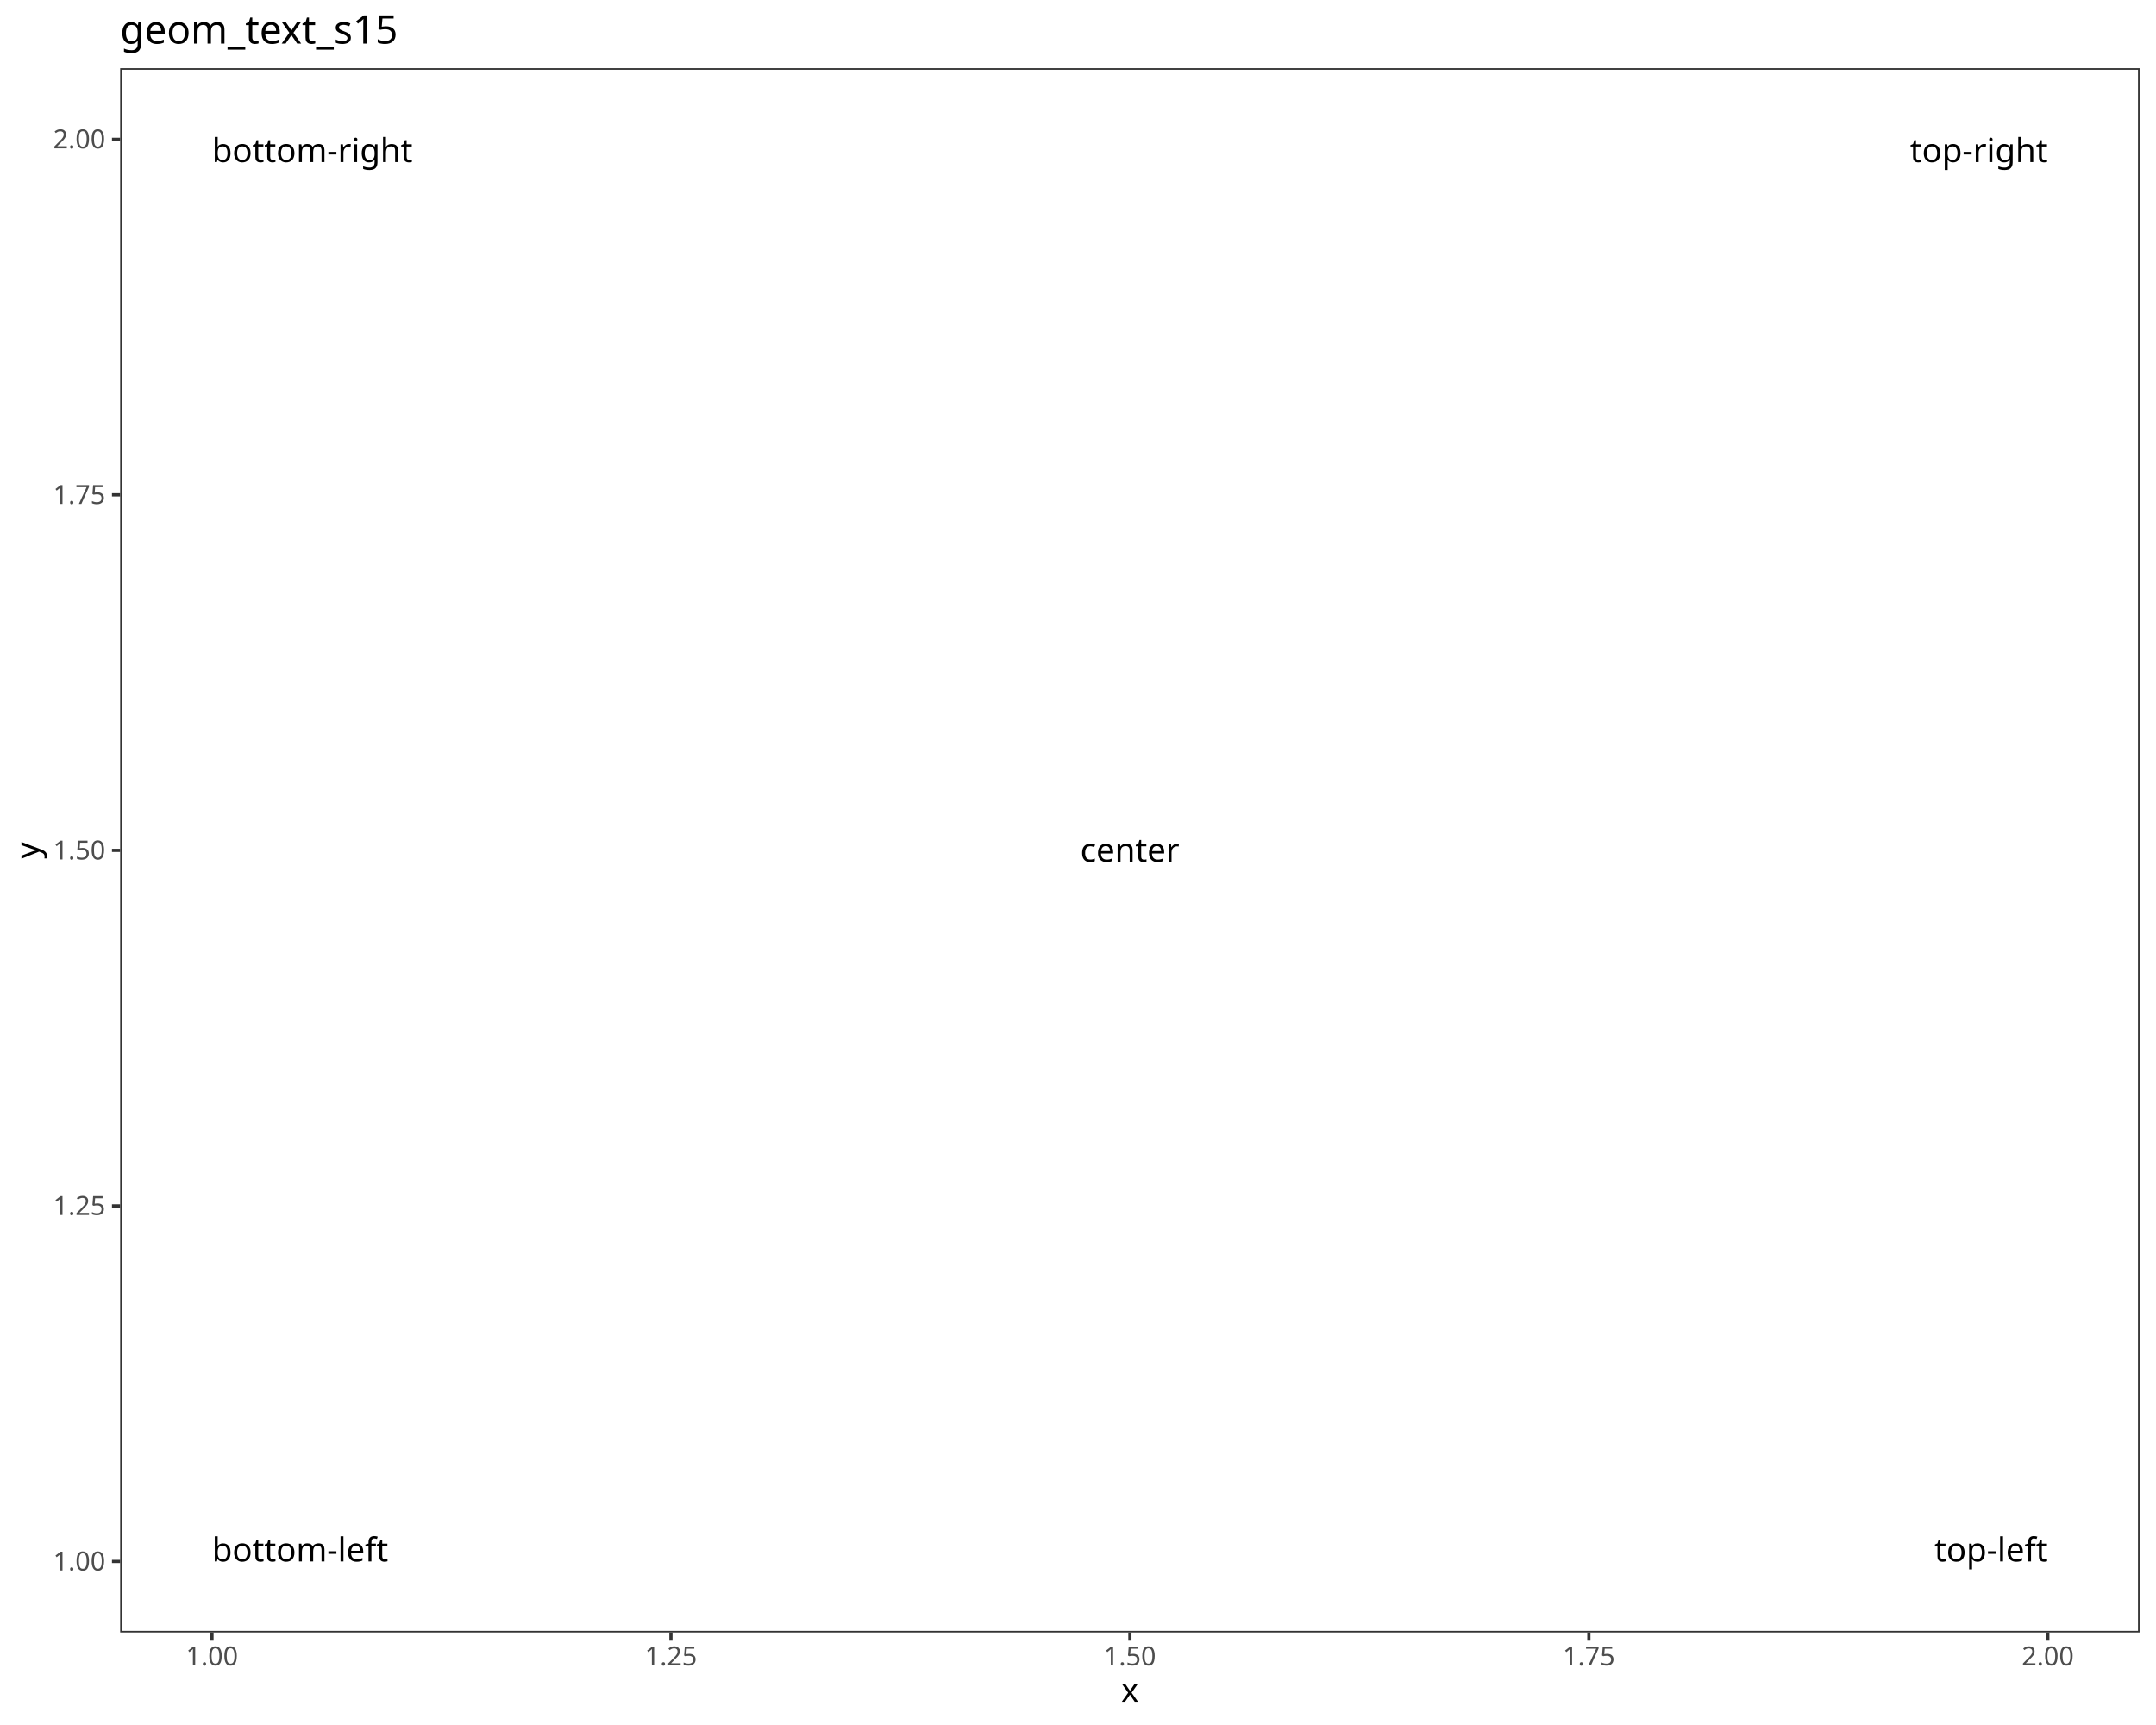
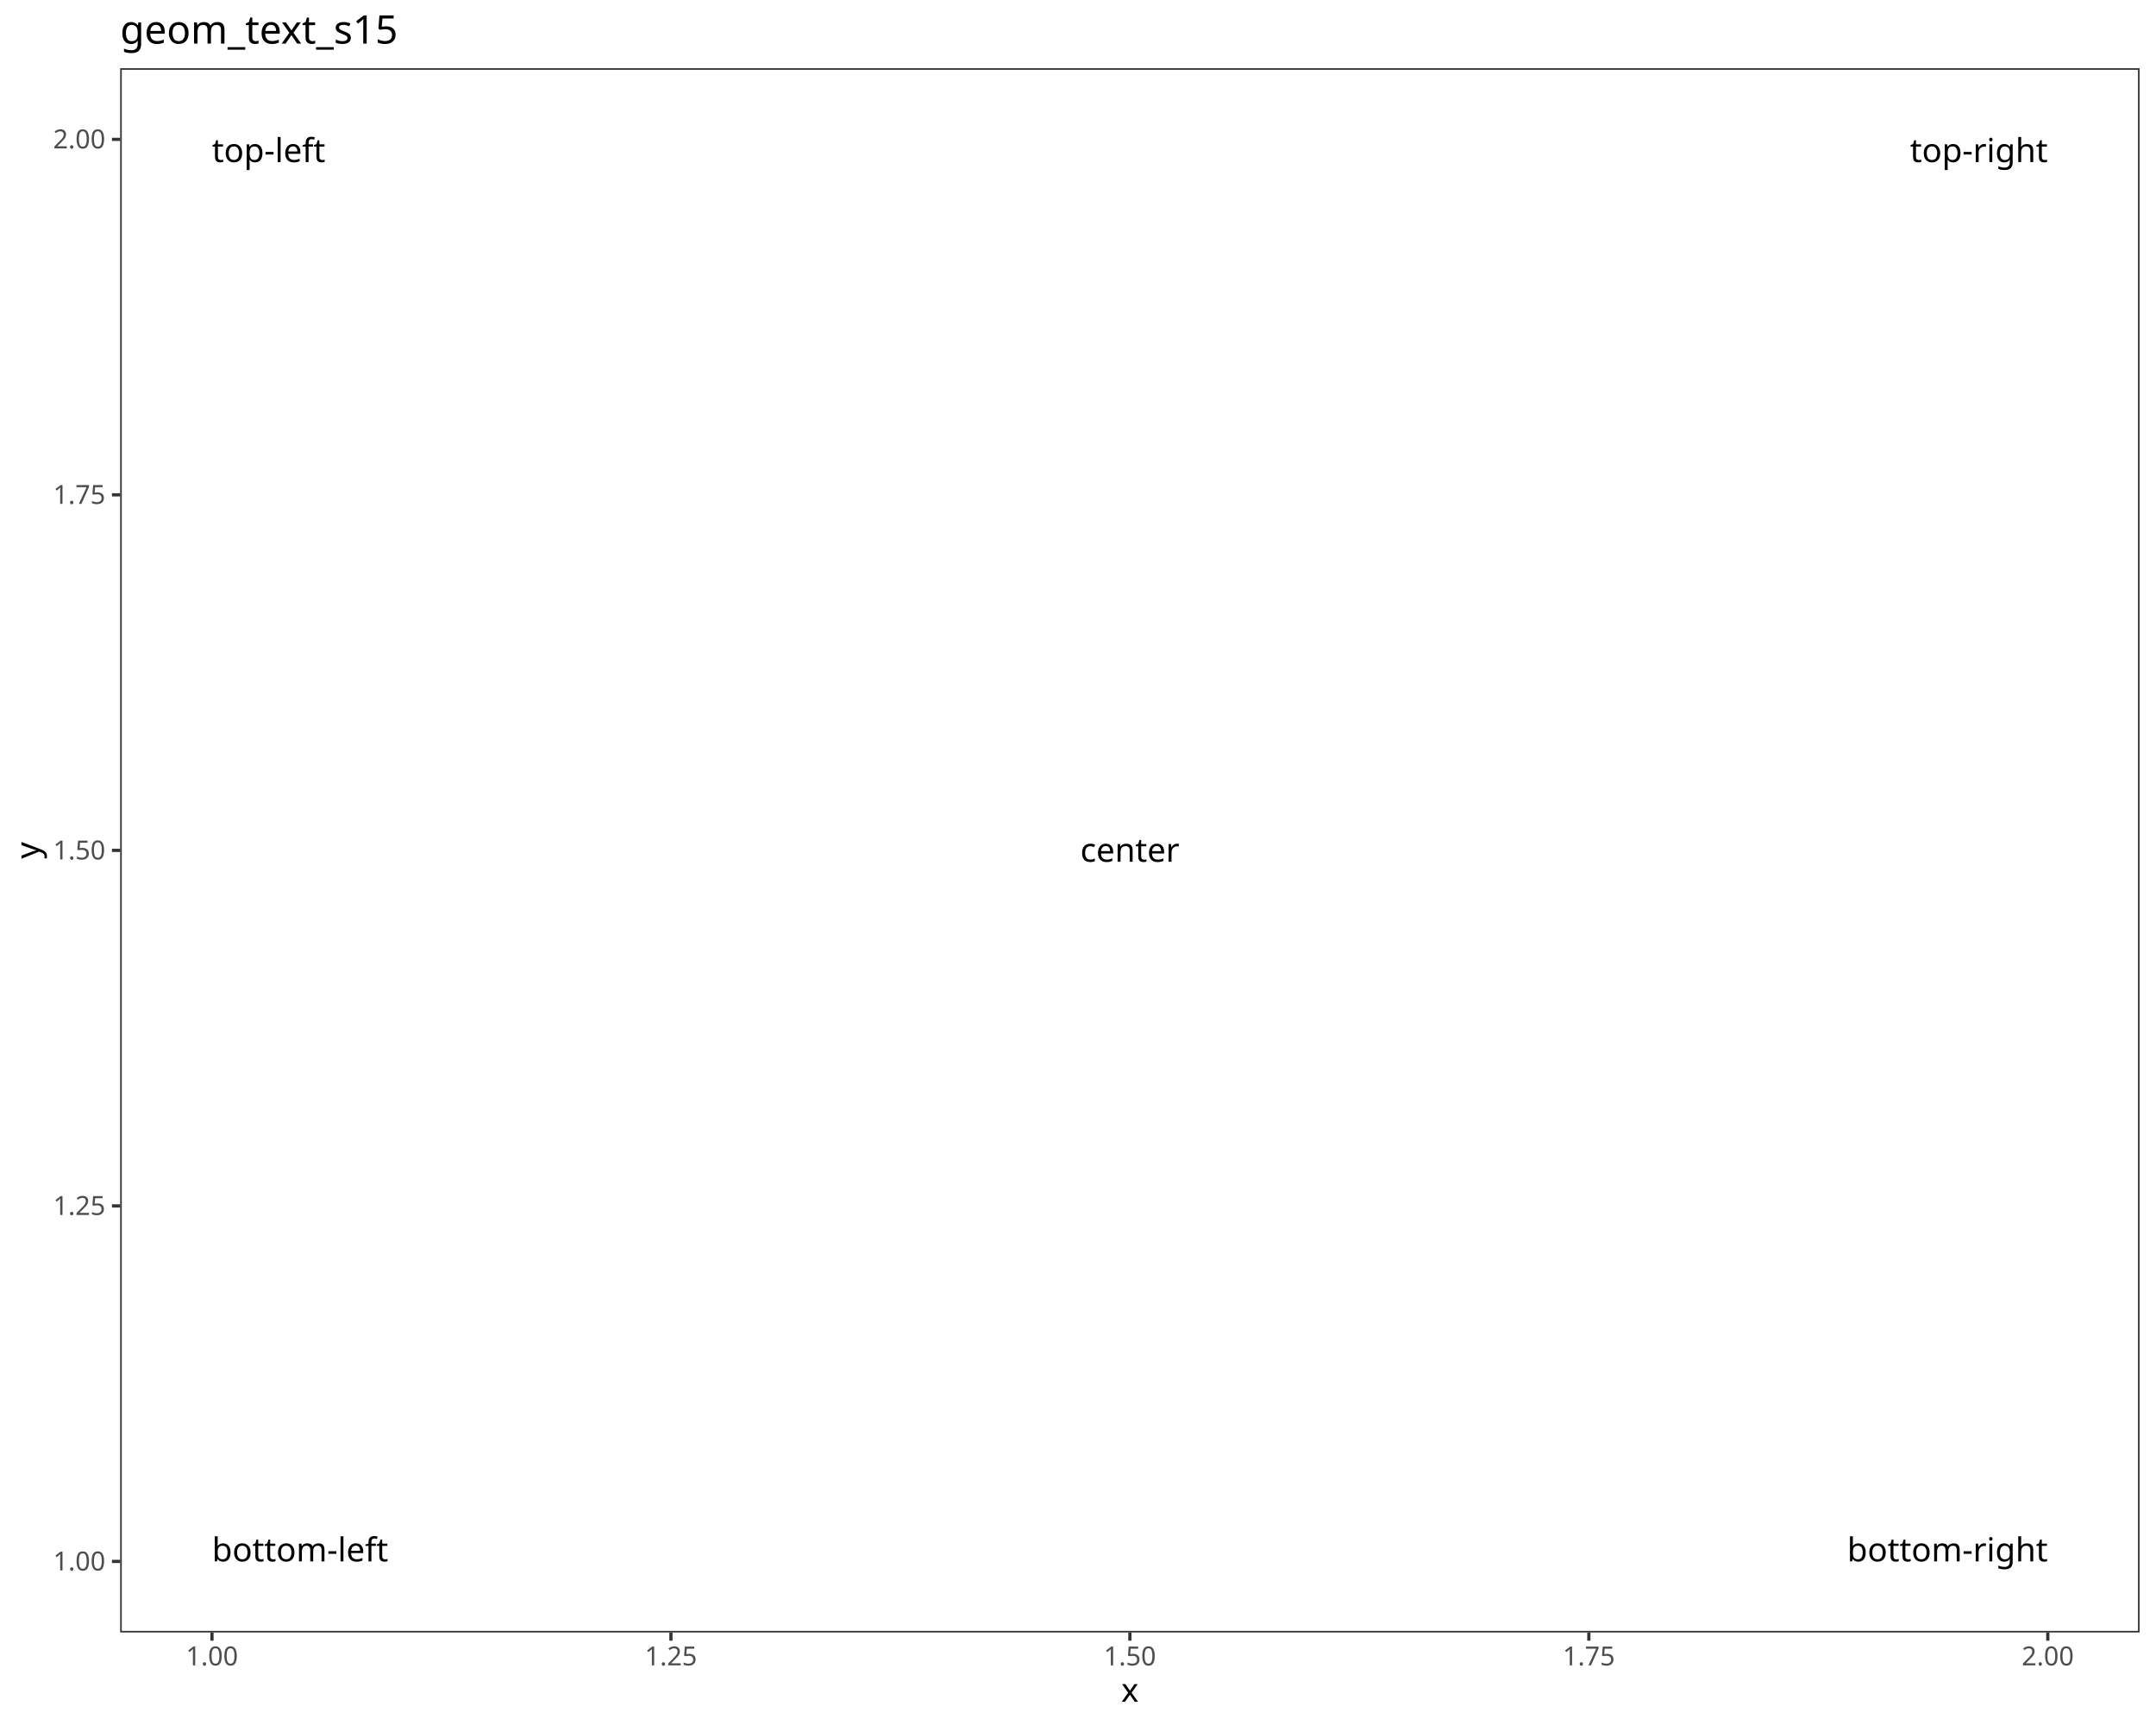
<svg xmlns="http://www.w3.org/2000/svg" class="svglite" data-engine-version="2.0" width="720.00pt" height="576.00pt" viewBox="0 0 720.00 576.00">
  <defs>
    <style type="text/css">
    .svglite line, .svglite polyline, .svglite polygon, .svglite path, .svglite rect, .svglite circle {
      fill: none;
      stroke: #000000;
      stroke-linecap: round;
      stroke-linejoin: round;
      stroke-miterlimit: 10.00;
    }
  </style>
  </defs>
  <rect width="100%" height="100%" style="stroke: none; fill: #FFFFFF;" />
  <defs>
    <clipPath id="cpMC4wMHw3MjAuMDB8MC4wMHw1NzYuMDA=">
      <rect x="0.00" y="0.00" width="720.00" height="576.00" />
    </clipPath>
  </defs>
  <g clip-path="url(#cpMC4wMHw3MjAuMDB8MC4wMHw1NzYuMDA=)">
    <rect x="0.00" y="0.00" width="720.00" height="576.00" style="stroke-width: 1.07; stroke: #FFFFFF; fill: #FFFFFF;" />
  </g>
  <defs>
    <clipPath id="cpNDAuMTN8NzE0LjUyfDIyLjc4fDU0NS4xMQ==">
      <rect x="40.13" y="22.78" width="674.39" height="522.33" />
    </clipPath>
  </defs>
  <g clip-path="url(#cpNDAuMTN8NzE0LjUyfDIyLjc4fDU0NS4xMQ==)">
    <rect x="40.13" y="22.78" width="674.39" height="522.33" style="stroke-width: 1.07; stroke: none; fill: #FFFFFF;" />
    <text x="70.79" y="521.37" style="font-size: 11.04px; font-family: sans;" textLength="52.16px" lengthAdjust="spacingAndGlyphs">bottom-left</text>
-     <text x="70.79" y="54.12" style="font-size: 11.04px; font-family: sans;" textLength="58.91px" lengthAdjust="spacingAndGlyphs">bottom-right</text>
-     <text x="683.87" y="521.37" text-anchor="end" style="font-size: 11.04px; font-family: sans;" textLength="33.75px" lengthAdjust="spacingAndGlyphs">top-left</text>
+     <text x="70.79" y="54.12" style="font-size: 11.04px; font-family: sans;" textLength="33.75px" lengthAdjust="spacingAndGlyphs">top-left</text>
+     <text x="683.87" y="521.37" text-anchor="end" style="font-size: 11.04px; font-family: sans;" textLength="58.91px" lengthAdjust="spacingAndGlyphs">bottom-right</text>
    <text x="683.87" y="54.12" text-anchor="end" style="font-size: 11.04px; font-family: sans;" textLength="40.50px" lengthAdjust="spacingAndGlyphs">top-right</text>
    <text x="377.33" y="287.75" text-anchor="middle" style="font-size: 11.04px; font-family: sans;" textLength="30.69px" lengthAdjust="spacingAndGlyphs">center</text>
    <rect x="40.13" y="22.78" width="674.39" height="522.33" style="stroke-width: 1.07; stroke: #333333;" />
  </g>
  <g clip-path="url(#cpMC4wMHw3MjAuMDB8MC4wMHw1NzYuMDA=)">
    <text x="35.20" y="524.40" text-anchor="end" style="font-size: 8.80px; fill: #4D4D4D; font-family: sans;" textLength="17.13px" lengthAdjust="spacingAndGlyphs">1.00</text>
    <text x="35.20" y="405.69" text-anchor="end" style="font-size: 8.80px; fill: #4D4D4D; font-family: sans;" textLength="17.13px" lengthAdjust="spacingAndGlyphs">1.25</text>
    <text x="35.20" y="286.98" text-anchor="end" style="font-size: 8.80px; fill: #4D4D4D; font-family: sans;" textLength="17.13px" lengthAdjust="spacingAndGlyphs">1.50</text>
    <text x="35.20" y="168.26" text-anchor="end" style="font-size: 8.80px; fill: #4D4D4D; font-family: sans;" textLength="17.13px" lengthAdjust="spacingAndGlyphs">1.75</text>
    <text x="35.20" y="49.55" text-anchor="end" style="font-size: 8.80px; fill: #4D4D4D; font-family: sans;" textLength="17.13px" lengthAdjust="spacingAndGlyphs">2.00</text>
    <polyline points="37.39,521.37 40.13,521.37 " style="stroke-width: 1.07; stroke: #333333; stroke-linecap: butt;" />
    <polyline points="37.39,402.66 40.13,402.66 " style="stroke-width: 1.07; stroke: #333333; stroke-linecap: butt;" />
    <polyline points="37.39,283.95 40.13,283.95 " style="stroke-width: 1.07; stroke: #333333; stroke-linecap: butt;" />
    <polyline points="37.39,165.24 40.13,165.24 " style="stroke-width: 1.07; stroke: #333333; stroke-linecap: butt;" />
    <polyline points="37.39,46.53 40.13,46.53 " style="stroke-width: 1.07; stroke: #333333; stroke-linecap: butt;" />
    <polyline points="70.79,547.85 70.79,545.11 " style="stroke-width: 1.07; stroke: #333333; stroke-linecap: butt;" />
    <polyline points="224.06,547.85 224.06,545.11 " style="stroke-width: 1.07; stroke: #333333; stroke-linecap: butt;" />
    <polyline points="377.33,547.85 377.33,545.11 " style="stroke-width: 1.07; stroke: #333333; stroke-linecap: butt;" />
    <polyline points="530.60,547.85 530.60,545.11 " style="stroke-width: 1.07; stroke: #333333; stroke-linecap: butt;" />
    <polyline points="683.87,547.85 683.87,545.11 " style="stroke-width: 1.07; stroke: #333333; stroke-linecap: butt;" />
    <text x="70.79" y="556.10" text-anchor="middle" style="font-size: 8.80px; fill: #4D4D4D; font-family: sans;" textLength="17.13px" lengthAdjust="spacingAndGlyphs">1.00</text>
    <text x="224.06" y="556.10" text-anchor="middle" style="font-size: 8.80px; fill: #4D4D4D; font-family: sans;" textLength="17.13px" lengthAdjust="spacingAndGlyphs">1.25</text>
    <text x="377.33" y="556.10" text-anchor="middle" style="font-size: 8.80px; fill: #4D4D4D; font-family: sans;" textLength="17.13px" lengthAdjust="spacingAndGlyphs">1.50</text>
    <text x="530.60" y="556.10" text-anchor="middle" style="font-size: 8.80px; fill: #4D4D4D; font-family: sans;" textLength="17.13px" lengthAdjust="spacingAndGlyphs">1.75</text>
    <text x="683.87" y="556.10" text-anchor="middle" style="font-size: 8.80px; fill: #4D4D4D; font-family: sans;" textLength="17.13px" lengthAdjust="spacingAndGlyphs">2.00</text>
    <text x="377.33" y="568.24" text-anchor="middle" style="font-size: 11.00px; font-family: sans;" textLength="5.50px" lengthAdjust="spacingAndGlyphs">x</text>
    <text transform="translate(13.05,283.95) rotate(-90)" text-anchor="middle" style="font-size: 11.00px; font-family: sans;" textLength="5.50px" lengthAdjust="spacingAndGlyphs">y</text>
    <text x="40.13" y="14.56" style="font-size: 13.20px; font-family: sans;" textLength="90.28px" lengthAdjust="spacingAndGlyphs">geom_text_s15</text>
  </g>
</svg>
